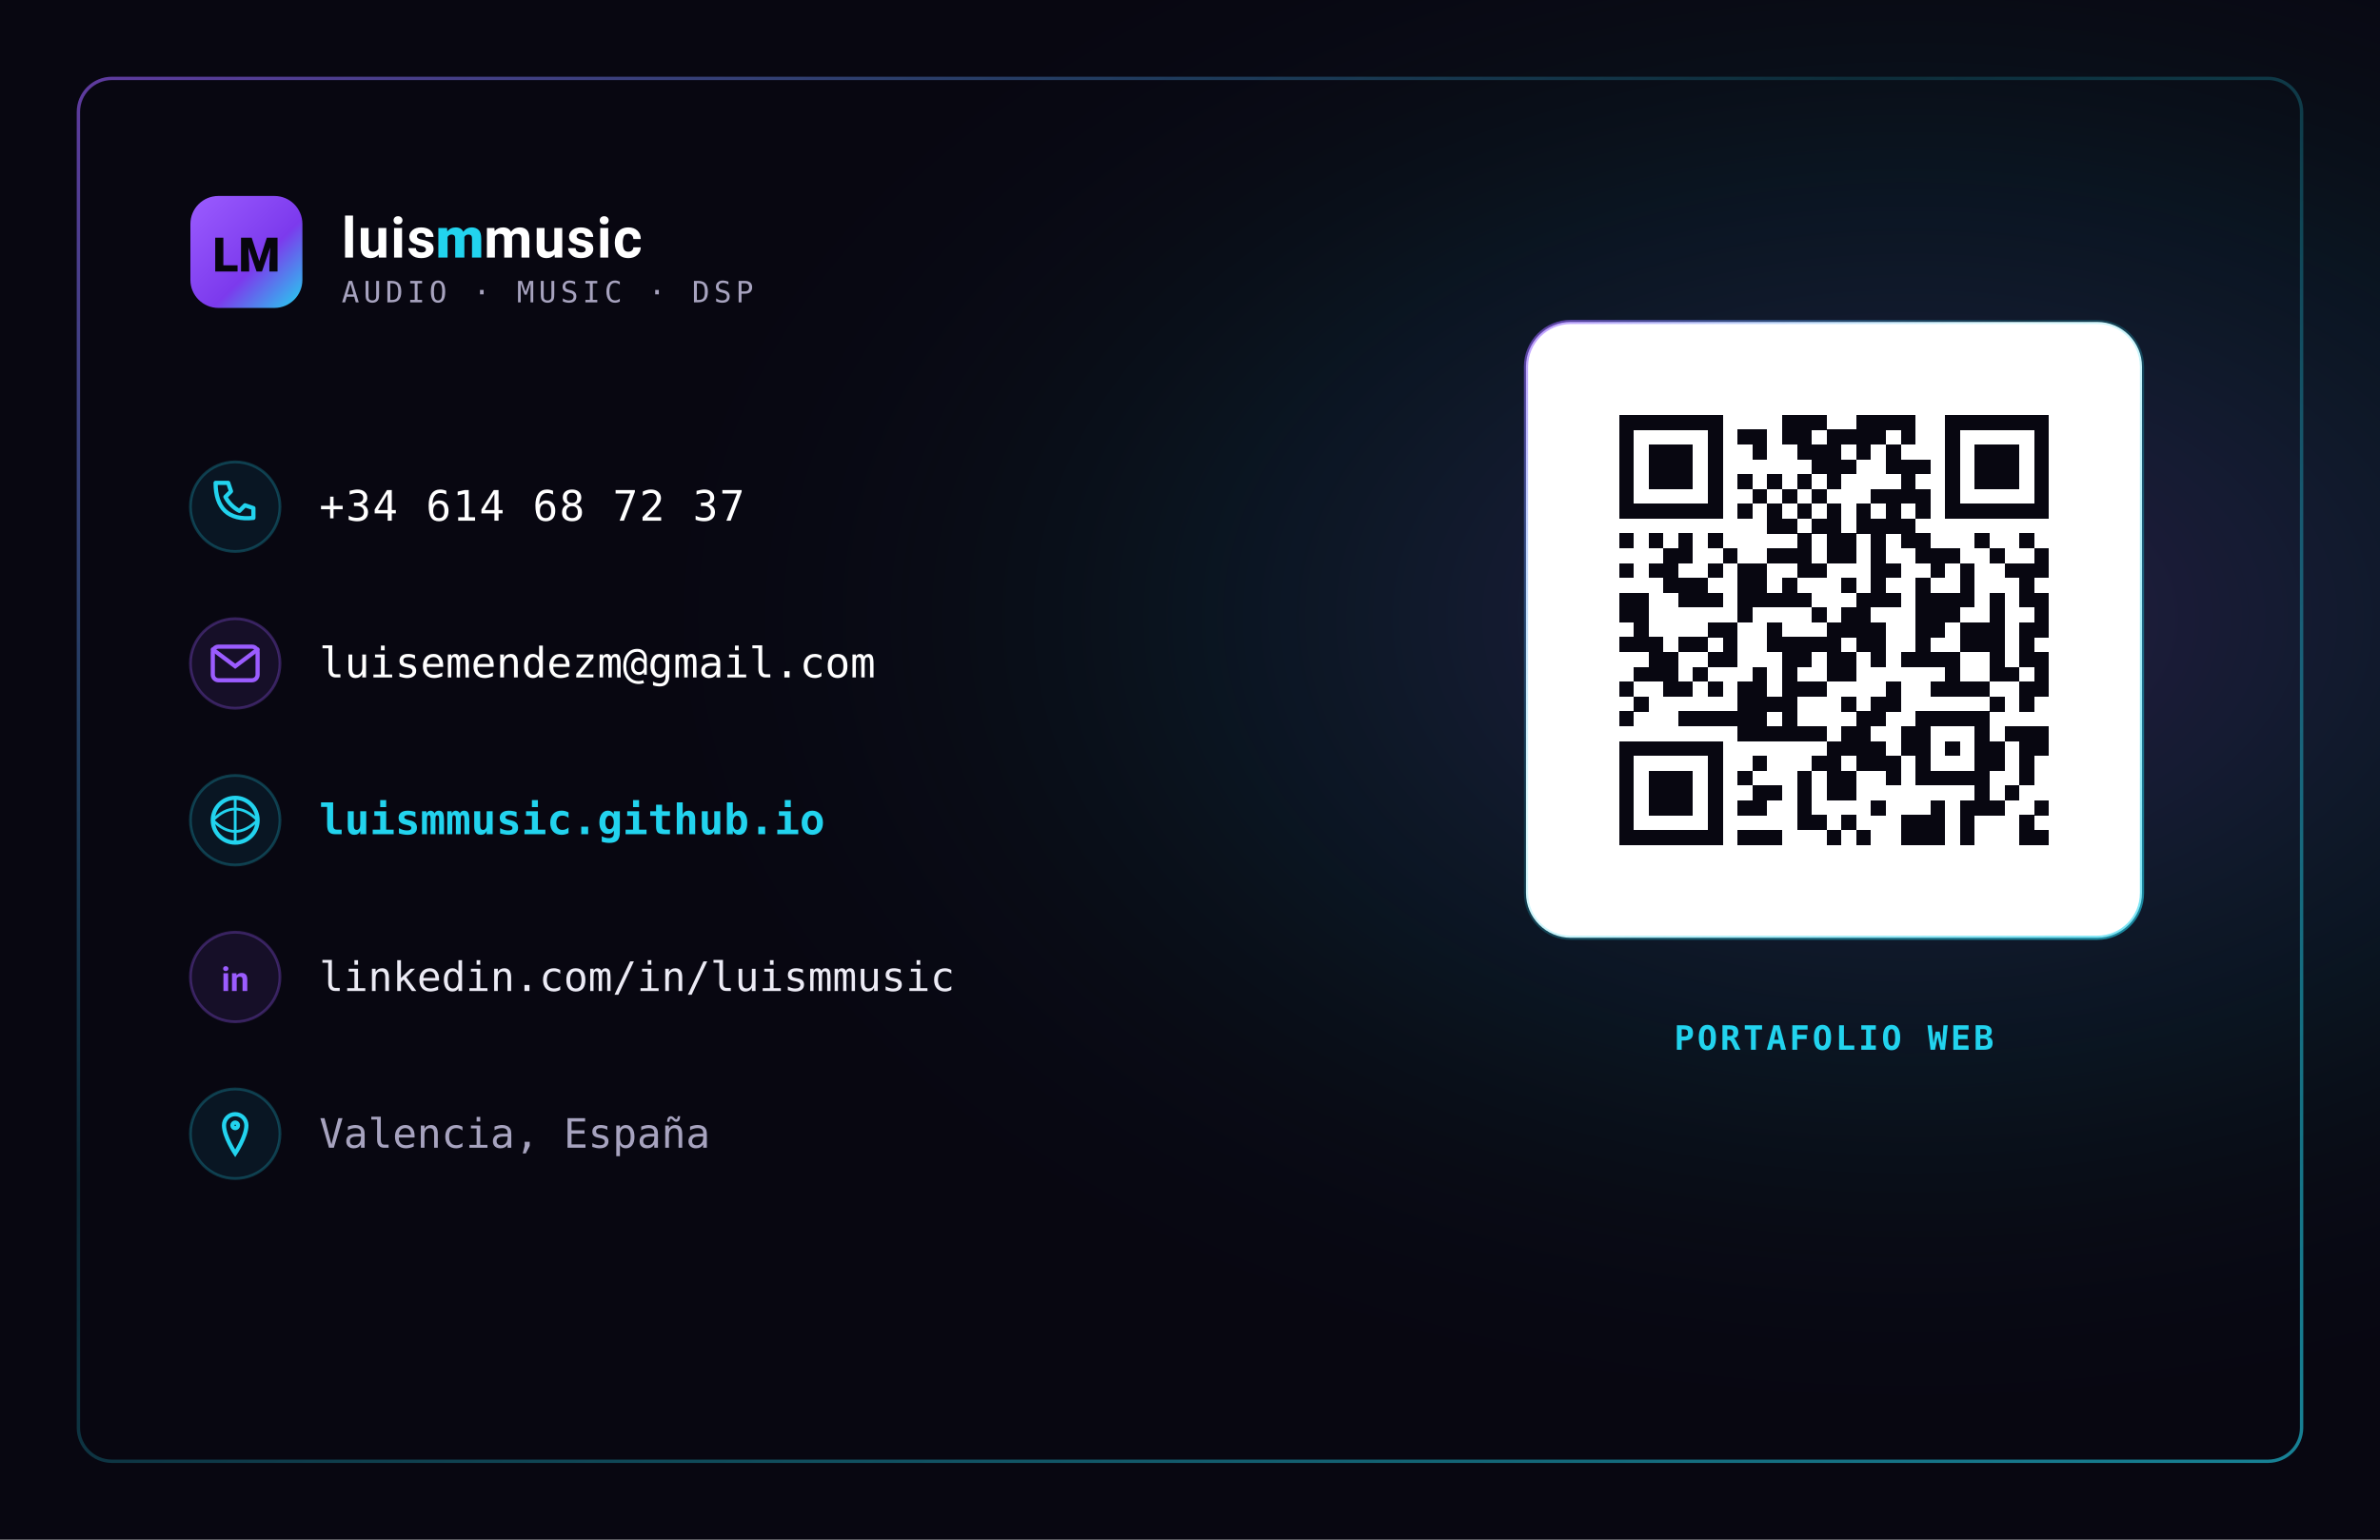
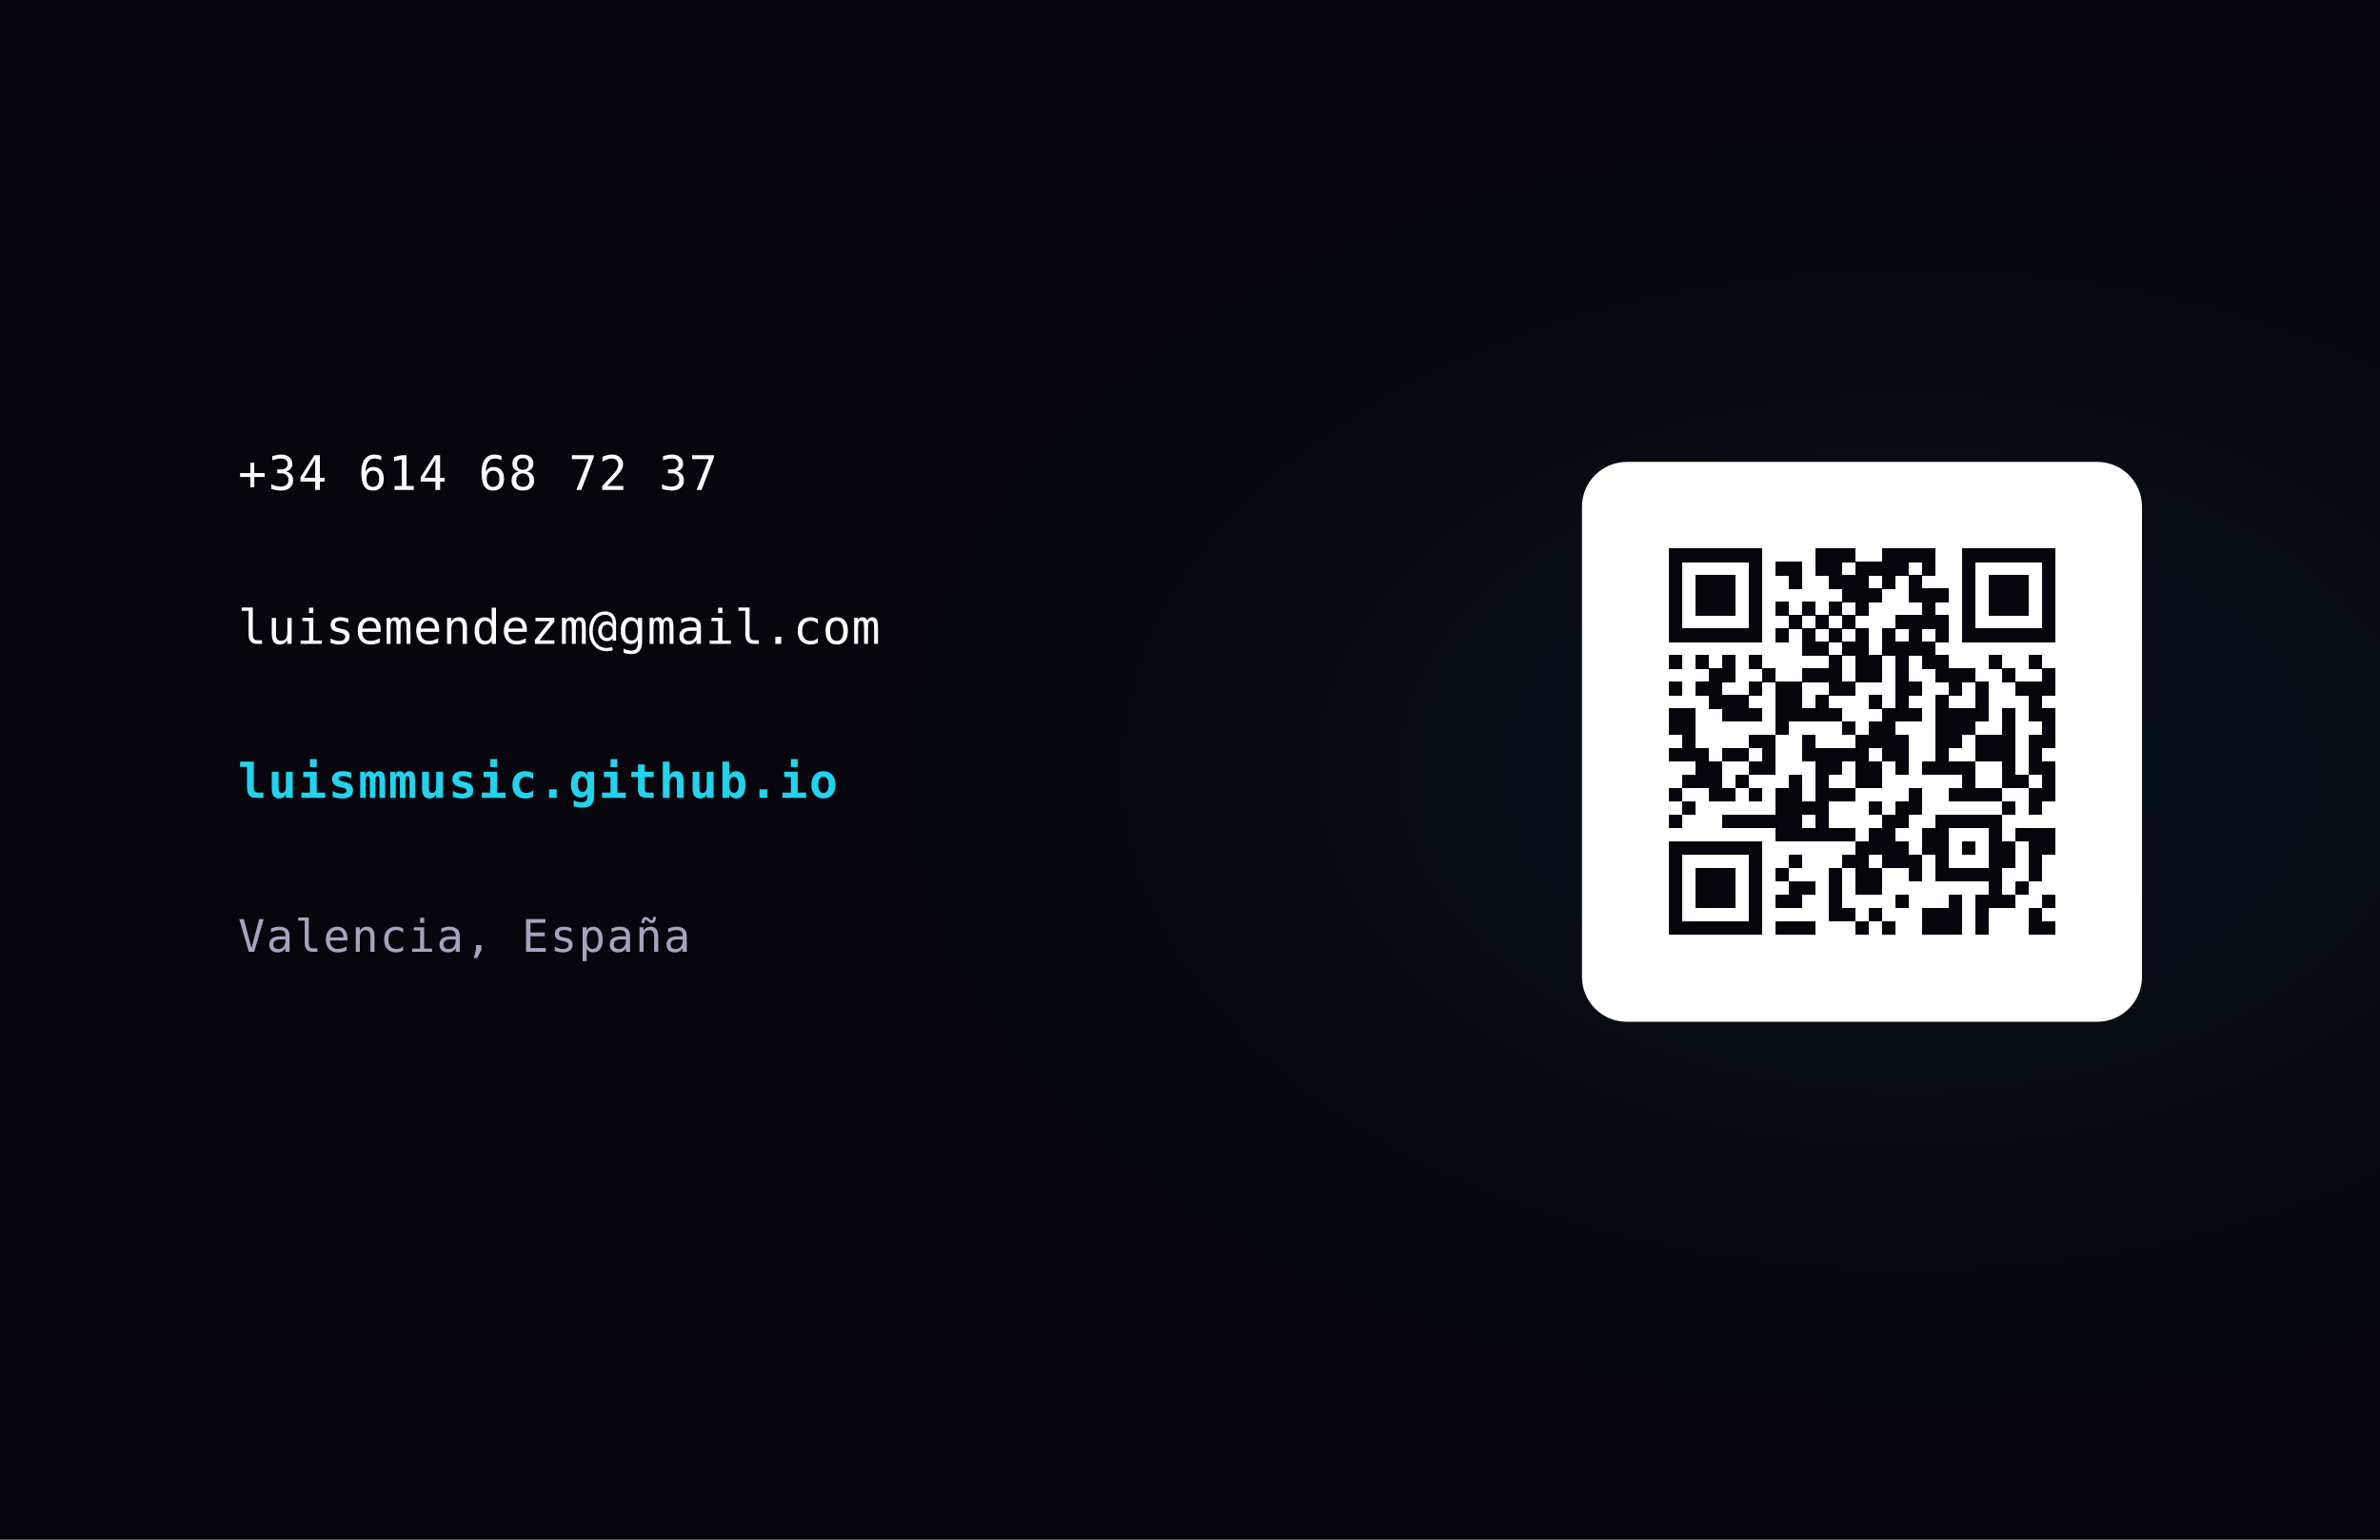
<svg xmlns="http://www.w3.org/2000/svg" viewBox="0 0 850 550" width="85mm" height="55mm">
  <defs>
-     <linearGradient id="neonGrad" x1="0%" y1="0%" x2="100%" y2="100%">
-       <stop offset="0%" stop-color="#9b5cff" />
-       <stop offset="60%" stop-color="#7c3aed" />
-       <stop offset="100%" stop-color="#22d3ee" />
-     </linearGradient>
-     <linearGradient id="borderGrad" x1="0%" y1="0%" x2="100%" y2="100%">
-       <stop offset="0%" stop-color="#9b5cff" stop-opacity="0.6" />
-       <stop offset="40%" stop-color="#22d3ee" stop-opacity="0.15" />
-       <stop offset="100%" stop-color="#22d3ee" stop-opacity="0.6" />
-     </linearGradient>
-     <radialGradient id="glowViolet" cx="80%" cy="40%" r="55%">
-       <stop offset="0%" stop-color="#9b5cff" stop-opacity="0.22" />
-       <stop offset="60%" stop-color="#22d3ee" stop-opacity="0.05" />
-       <stop offset="100%" stop-color="#080711" stop-opacity="0" />
+     <radialGradient id="cornerGlow" cx="80%" cy="50%" r="50%">
+       <stop offset="0%" stop-color="#22d3ee" stop-opacity="0.08" />
+       <stop offset="100%" stop-color="#07060d" stop-opacity="0" />
    </radialGradient>
  </defs>
  <style>
    .font-sans { font-family: 'Space Grotesk', -apple-system, 'Segoe UI', Roboto, 'Helvetica Neue', Arial, sans-serif; }
    .font-mono { font-family: 'JetBrains Mono', 'SF Mono', Consolas, monospace; }
  </style>
-   <rect width="850" height="550" fill="#080711" />
-   <rect width="850" height="550" fill="url(#glowViolet)" />
-   <rect x="28" y="28" width="794" height="494" rx="12" fill="none" stroke="url(#borderGrad)" stroke-width="1.2" />
-   <g transform="translate(68, 70)">
-     <g transform="translate(0, 0)">
-       <rect x="0" y="0" width="40" height="40" rx="10" fill="url(#neonGrad)" />
-       <text x="20" y="27" class="font-sans" font-size="17" font-weight="800" fill="#07060d" text-anchor="middle">LM</text>
-       <text x="54" y="22" class="font-sans" font-size="20" font-weight="600" fill="#ffffff" letter-spacing="0.5">
-         luis<tspan font-weight="800" fill="#22d3ee">m</tspan>music
-       </text>
-       <text x="54" y="38" class="font-mono" font-size="10.5" font-weight="500" fill="#a7a3bf" letter-spacing="1.5">AUDIO · MUSIC · DSP</text>
-     </g>
-     <line x1="0" y1="62" x2="400" y2="62" stroke="url(#borderGrad)" stroke-width="1" opacity="0.4" />
-     <g transform="translate(0, 95)">
-       <g transform="translate(0, 0)">
-         <circle cx="16" cy="16" r="16" fill="rgba(34, 211, 238, 0.08)" stroke="rgba(34, 211, 238, 0.25)" stroke-width="1" />
-         <path d="M 12 9.5 L 15.5 9.5 L 16.5 12.5 L 14.5 14.5 C 15.5 16.5 17.5 18.5 19.5 19.5 L 21.5 17.5 L 24.5 18.5 L 24.5 22 C 15.5 23 11 18.5 11 9.5 Z" fill="none" stroke="#22d3ee" stroke-width="1.5" stroke-linecap="round" stroke-linejoin="round" transform="translate(-2, -2)" />
-         <text x="46" y="21" class="font-mono" font-size="15" font-weight="500" fill="#ffffff" letter-spacing="0.5">+34 614 68 72 37</text>
-       </g>
-       <g transform="translate(0, 56)">
-         <circle cx="16" cy="16" r="16" fill="rgba(155, 92, 255, 0.1)" stroke="rgba(155, 92, 255, 0.3)" stroke-width="1" />
-         <rect x="8" y="10" width="16" height="12" rx="2" fill="none" stroke="#9b5cff" stroke-width="1.5" />
-         <path d="M 8 11 L 16 17 L 24 11" fill="none" stroke="#9b5cff" stroke-width="1.5" stroke-linecap="round" />
-         <text x="46" y="21" class="font-mono" font-size="15" font-weight="500" fill="#ffffff">luisemendezm@gmail.com</text>
-       </g>
-       <g transform="translate(0, 112)">
-         <circle cx="16" cy="16" r="16" fill="rgba(34, 211, 238, 0.08)" stroke="rgba(34, 211, 238, 0.25)" stroke-width="1" />
-         <circle cx="16" cy="16" r="8" fill="none" stroke="#22d3ee" stroke-width="1.5" />
-         <path d="M 8 16 Q 16 8 24 16 M 8 16 Q 16 24 24 16 M 16 8 L 16 24" fill="none" stroke="#22d3ee" stroke-width="1" />
-         <text x="46" y="21" class="font-mono" font-size="15" font-weight="600" fill="#22d3ee">luismmusic.github.io</text>
-       </g>
-       <g transform="translate(0, 168)">
-         <circle cx="16" cy="16" r="16" fill="rgba(155, 92, 255, 0.1)" stroke="rgba(155, 92, 255, 0.3)" stroke-width="1" />
-         <text x="16" y="21" class="font-sans" font-size="12" font-weight="700" fill="#9b5cff" text-anchor="middle">in</text>
-         <text x="46" y="21" class="font-mono" font-size="14.5" font-weight="500" fill="#ecebf5">linkedin.com/in/luismmusic</text>
-       </g>
-       <g transform="translate(0, 224)">
-         <circle cx="16" cy="16" r="16" fill="rgba(34, 211, 238, 0.08)" stroke="rgba(34, 211, 238, 0.25)" stroke-width="1" />
-         <path d="M 16 9 A 4 4 0 0 0 12 13 C 12 17 16 23 16 23 C 16 23 20 17 20 13 A 4 4 0 0 0 16 9 Z M 16 14 A 1 1 0 1 1 16 12 A 1 1 0 0 1 16 14 Z" fill="none" stroke="#22d3ee" stroke-width="1.5" />
-         <text x="46" y="21" class="font-mono" font-size="14.5" font-weight="500" fill="#a7a3bf">Valencia, España</text>
-       </g>
-     </g>
-   </g>
-   <g transform="translate(545, 115)">
-     <rect x="0" y="0" width="220" height="220" rx="16" fill="#ffffff" stroke="url(#borderGrad)" stroke-width="1.5" />
-     <svg x="12" y="12" width="196" height="196" viewBox="0 0 37 37" shape-rendering="crispEdges">
-       <path fill="#ffffff" d="M0 0h37v37H0z" />
-       <path stroke="#080711" stroke-width="1.01" d="M4 4.5h7m4 0h3m2 0h4m2 0h7M4 5.5h1m5 0h1m1 0h2m1 0h2m1 0h4m1 0h1m2 0h1m5 0h1M4 6.5h1m1 0h3m1 0h1m2 0h1m2 0h3m1 0h1m1 0h1m3 0h1m1 0h3m1 0h1M4 7.5h1m1 0h3m1 0h1m6 0h3m2 0h3m1 0h1m1 0h3m1 0h1M4 8.5h1m1 0h3m1 0h1m1 0h1m1 0h1m1 0h1m1 0h1m4 0h1m2 0h1m1 0h3m1 0h1M4 9.5h1m5 0h1m2 0h1m1 0h1m1 0h1m3 0h4m1 0h1m5 0h1M4 10.5h7m1 0h1m1 0h1m1 0h1m1 0h1m1 0h1m1 0h1m1 0h1m1 0h7M14 11.5h2m1 0h2m1 0h4M4 12.5h1m1 0h1m1 0h1m1 0h1m5 0h1m1 0h2m1 0h1m1 0h2m3 0h1m2 0h1M7 13.5h2m2 0h1m2 0h3m1 0h2m1 0h1m2 0h3m2 0h1m2 0h1M4 14.5h1m1 0h2m2 0h1m1 0h2m2 0h2m3 0h2m2 0h1m1 0h1m2 0h3M7 15.5h3m2 0h2m1 0h1m3 0h1m1 0h1m2 0h1m2 0h1m3 0h1M4 16.5h2m2 0h3m1 0h5m3 0h3m1 0h4m1 0h1m1 0h2M4 17.5h2m6 0h1m4 0h1m1 0h2m3 0h3m2 0h1m2 0h1M5 18.5h1m4 0h2m2 0h1m3 0h4m2 0h2m1 0h3m1 0h2M4 19.5h3m1 0h2m1 0h1m2 0h5m1 0h2m2 0h1m2 0h3m1 0h1M6 20.5h2m2 0h2m3 0h2m1 0h2m1 0h1m1 0h4m2 0h1m1 0h2M5 21.5h3m1 0h1m3 0h1m1 0h1m2 0h2m6 0h1m2 0h2m1 0h1M4 22.5h1m2 0h2m1 0h1m1 0h2m1 0h3m4 0h1m2 0h4m2 0h2M5 23.5h1m6 0h4m3 0h1m1 0h2m6 0h1m1 0h1M4 24.5h1m3 0h6m1 0h1m4 0h2m2 0h5M12 25.5h6m1 0h2m2 0h2m3 0h1m1 0h3M4 26.5h7m7 0h4m1 0h2m1 0h1m1 0h2m1 0h2M4 27.5h1m5 0h1m2 0h1m3 0h2m1 0h3m1 0h1m3 0h2m1 0h1M4 28.5h1m1 0h3m1 0h1m1 0h1m3 0h1m1 0h2m2 0h1m1 0h5m2 0h1M4 29.5h1m1 0h3m1 0h1m2 0h2m1 0h1m1 0h2m8 0h1m1 0h1M4 30.5h1m1 0h3m1 0h1m1 0h2m2 0h1m4 0h1m3 0h1m1 0h3m2 0h1M4 31.5h1m5 0h1m5 0h2m1 0h1m3 0h3m1 0h1m3 0h1M4 32.5h7m1 0h3m3 0h1m1 0h1m2 0h3m1 0h1m3 0h2" />
-     </svg>
-     <text x="110" y="260" class="font-mono" font-size="12" font-weight="600" fill="#22d3ee" text-anchor="middle" letter-spacing="1">
-       PORTAFOLIO WEB
+   <rect width="850" height="550" fill="#07060d" />
+   <rect width="850" height="550" fill="url(#cornerGlow)" />
+   <g transform="translate(85, 175)">
+     <text y="0" class="font-mono" font-size="17" font-weight="500" fill="#ffffff" letter-spacing="0.5">
+       +34 614 68 72 37
+     </text>
+     <text y="55" class="font-mono" font-size="17" font-weight="500" fill="#ffffff" letter-spacing="0.2">
+       luisemendezm@gmail.com
+     </text>
+     <text y="110" class="font-mono" font-size="17" font-weight="600" fill="#22d3ee" letter-spacing="0.5">
+       luismmusic.github.io
+     </text>
+     <text y="165" class="font-mono" font-size="16" font-weight="400" fill="#a7a3bf" letter-spacing="0.5">
+       Valencia, España
    </text>
  </g>
+   <g transform="translate(565, 165)">
+     <rect x="0" y="0" width="200" height="200" rx="16" fill="#ffffff" />
+     <svg x="12" y="12" width="176" height="176" viewBox="0 0 37 37" shape-rendering="crispEdges">
+       <path fill="#ffffff" d="M0 0h37v37H0z" />
+       <path stroke="#07060d" stroke-width="1.01" d="M4 4.5h7m4 0h3m2 0h4m2 0h7M4 5.5h1m5 0h1m1 0h2m1 0h2m1 0h4m1 0h1m2 0h1m5 0h1M4 6.5h1m1 0h3m1 0h1m2 0h1m2 0h3m1 0h1m1 0h1m3 0h1m1 0h3m1 0h1M4 7.5h1m1 0h3m1 0h1m6 0h3m2 0h3m1 0h1m1 0h3m1 0h1M4 8.5h1m1 0h3m1 0h1m1 0h1m1 0h1m1 0h1m1 0h1m4 0h1m2 0h1m1 0h3m1 0h1M4 9.5h1m5 0h1m2 0h1m1 0h1m1 0h1m3 0h4m1 0h1m5 0h1M4 10.5h7m1 0h1m1 0h1m1 0h1m1 0h1m1 0h1m1 0h1m1 0h1m1 0h7M14 11.5h2m1 0h2m1 0h4M4 12.5h1m1 0h1m1 0h1m1 0h1m5 0h1m1 0h2m1 0h1m1 0h2m3 0h1m2 0h1M7 13.5h2m2 0h1m2 0h3m1 0h2m1 0h1m2 0h3m2 0h1m2 0h1M4 14.5h1m1 0h2m2 0h1m1 0h2m2 0h2m3 0h2m2 0h1m1 0h1m2 0h3M7 15.5h3m2 0h2m1 0h1m3 0h1m1 0h1m2 0h1m2 0h1m3 0h1M4 16.5h2m2 0h3m1 0h5m3 0h3m1 0h4m1 0h1m1 0h2M4 17.5h2m6 0h1m4 0h1m1 0h2m3 0h3m2 0h1m2 0h1M5 18.5h1m4 0h2m2 0h1m3 0h4m2 0h2m1 0h3m1 0h2M4 19.5h3m1 0h2m1 0h1m2 0h5m1 0h2m2 0h1m2 0h3m1 0h1M6 20.5h2m2 0h2m3 0h2m1 0h2m1 0h1m1 0h4m2 0h1m1 0h2M5 21.5h3m1 0h1m3 0h1m1 0h1m2 0h2m6 0h1m2 0h2m1 0h1M4 22.5h1m2 0h2m1 0h1m1 0h2m1 0h3m4 0h1m2 0h4m2 0h2M5 23.5h1m6 0h4m3 0h1m1 0h2m6 0h1m1 0h1M4 24.5h1m3 0h6m1 0h1m4 0h2m2 0h5M12 25.5h6m1 0h2m2 0h2m3 0h1m1 0h3M4 26.5h7m7 0h4m1 0h2m1 0h1m1 0h2m1 0h2M4 27.5h1m5 0h1m2 0h1m3 0h2m1 0h3m1 0h1m3 0h2m1 0h1M4 28.5h1m1 0h3m1 0h1m1 0h1m3 0h1m1 0h2m2 0h1m1 0h5m2 0h1M4 29.5h1m1 0h3m1 0h1m2 0h2m1 0h1m1 0h2m8 0h1m1 0h1M4 30.5h1m1 0h3m1 0h1m1 0h2m2 0h1m4 0h1m3 0h1m1 0h3m2 0h1M4 31.5h1m5 0h1m5 0h2m1 0h1m3 0h3m1 0h1m3 0h1M4 32.5h7m1 0h3m3 0h1m1 0h1m2 0h3m1 0h1m3 0h2" />
+     </svg>
+   </g>
</svg>
